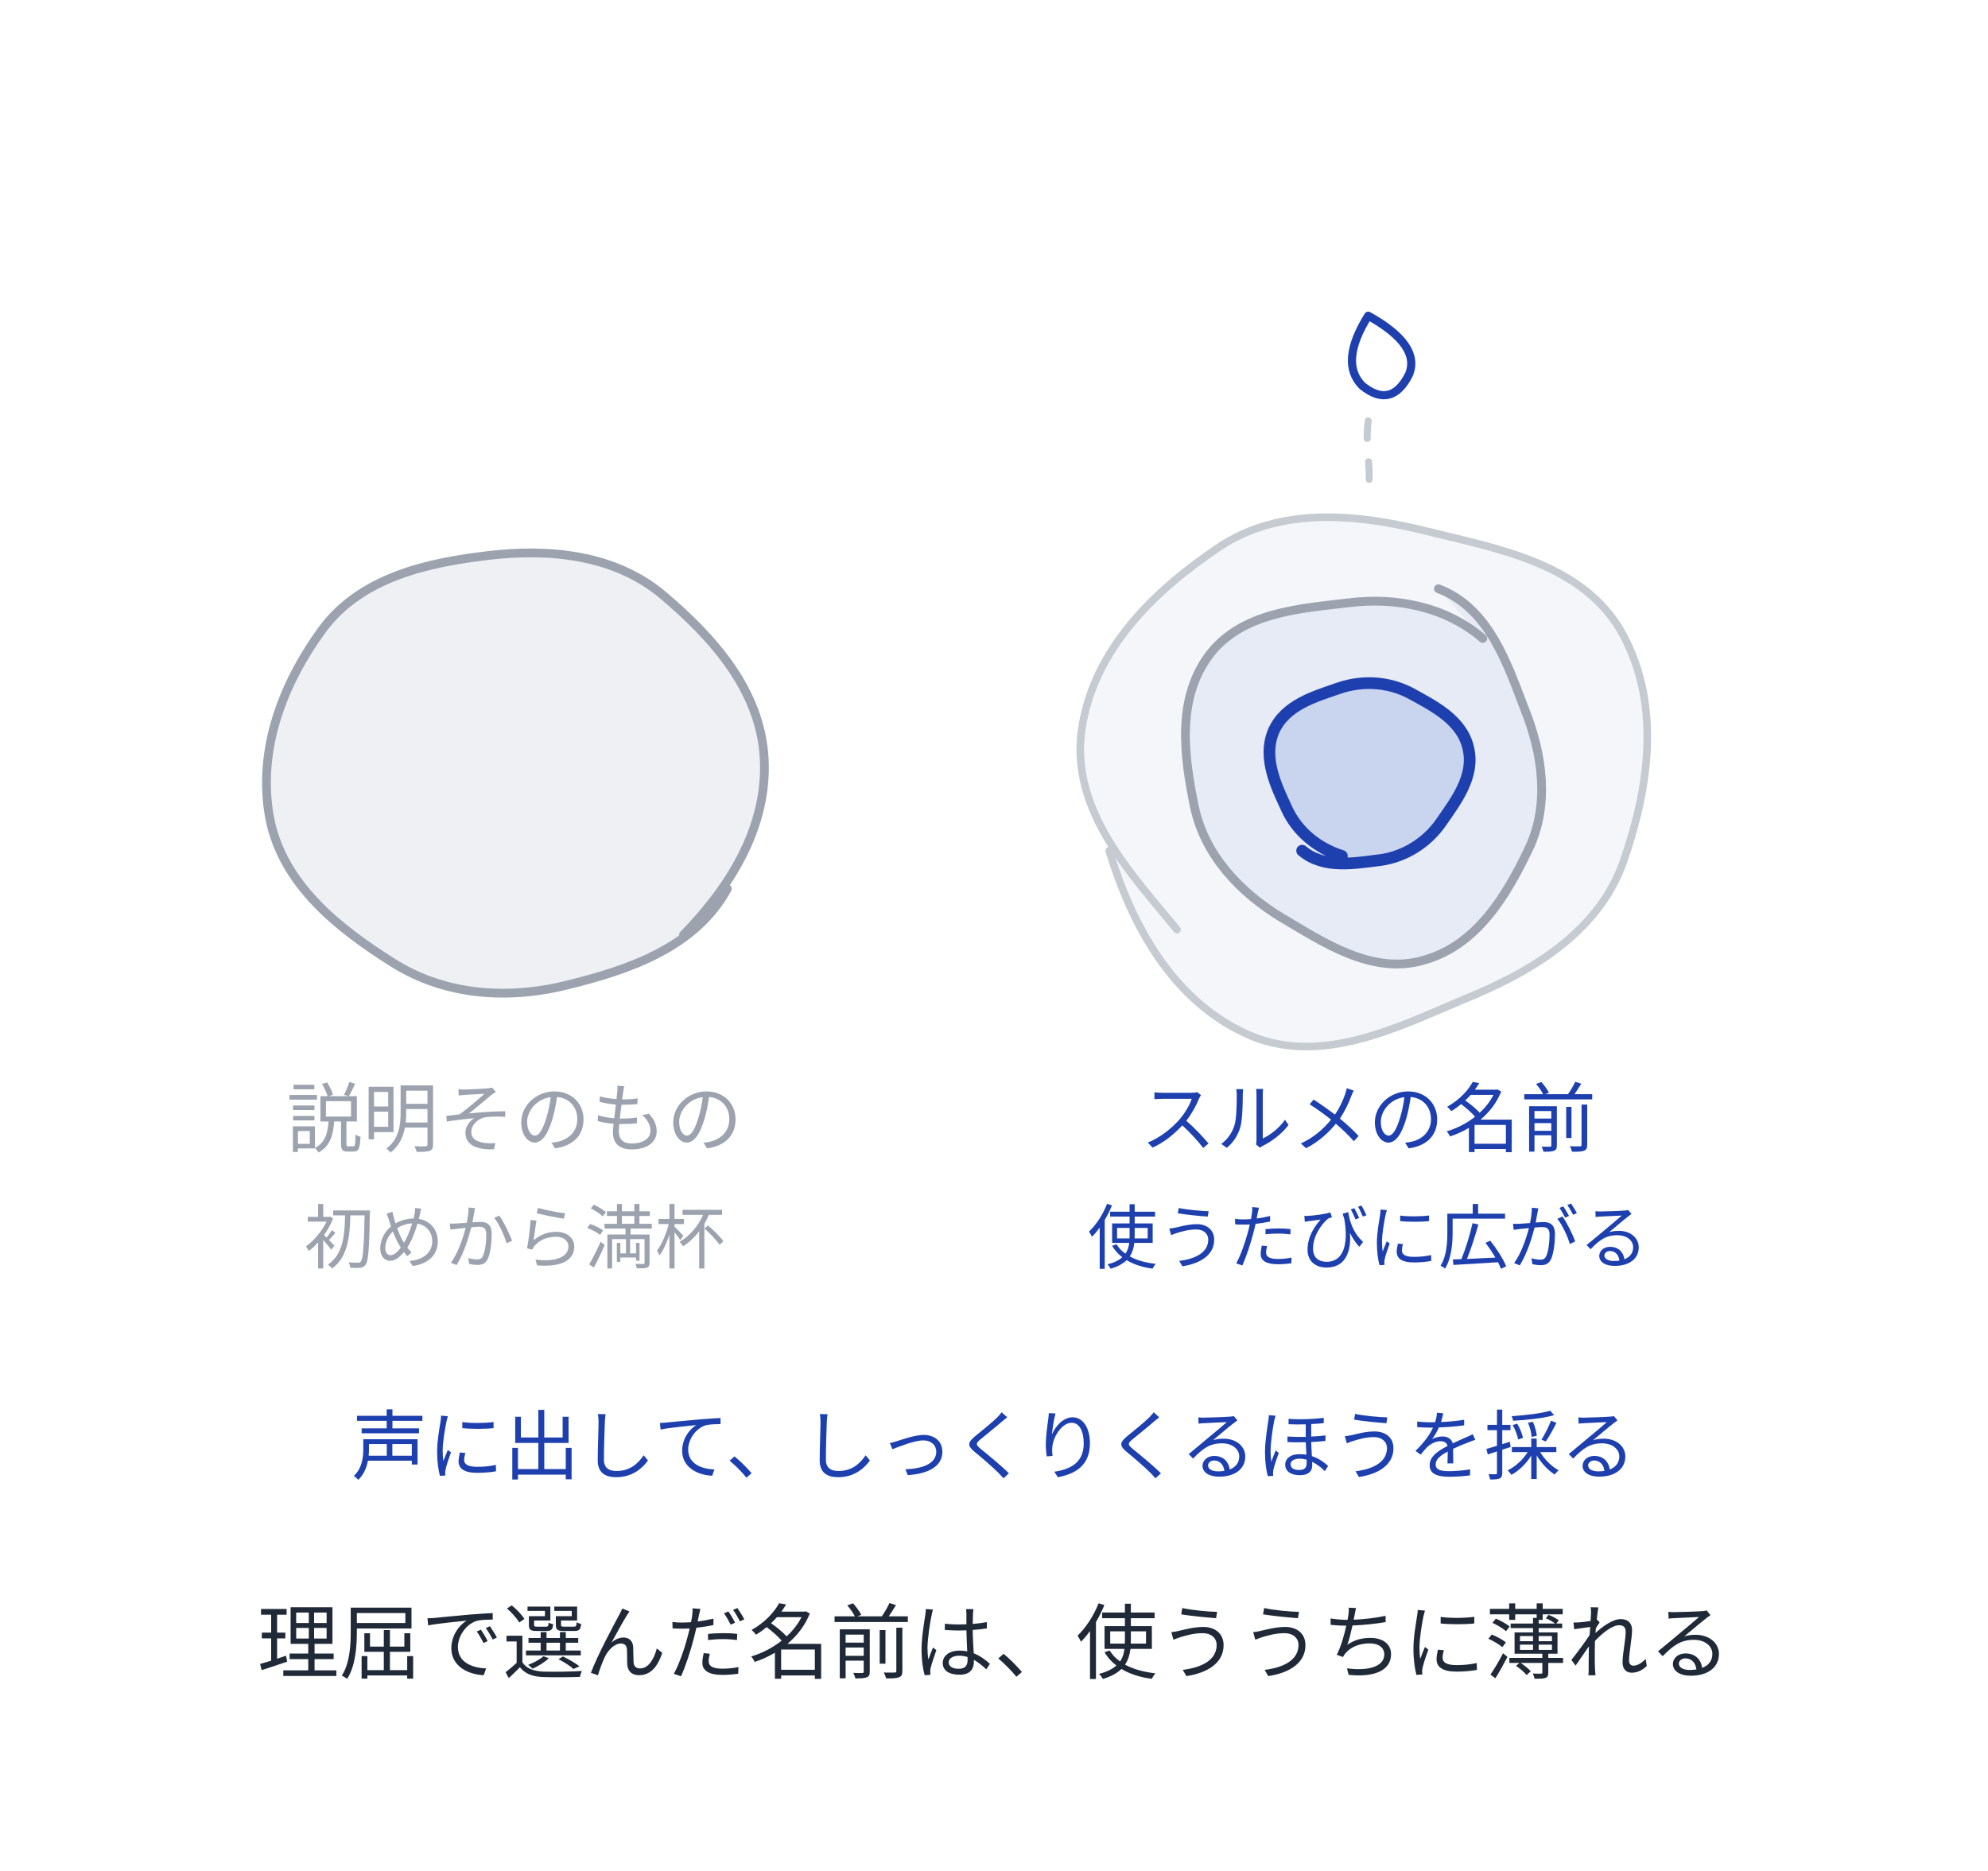
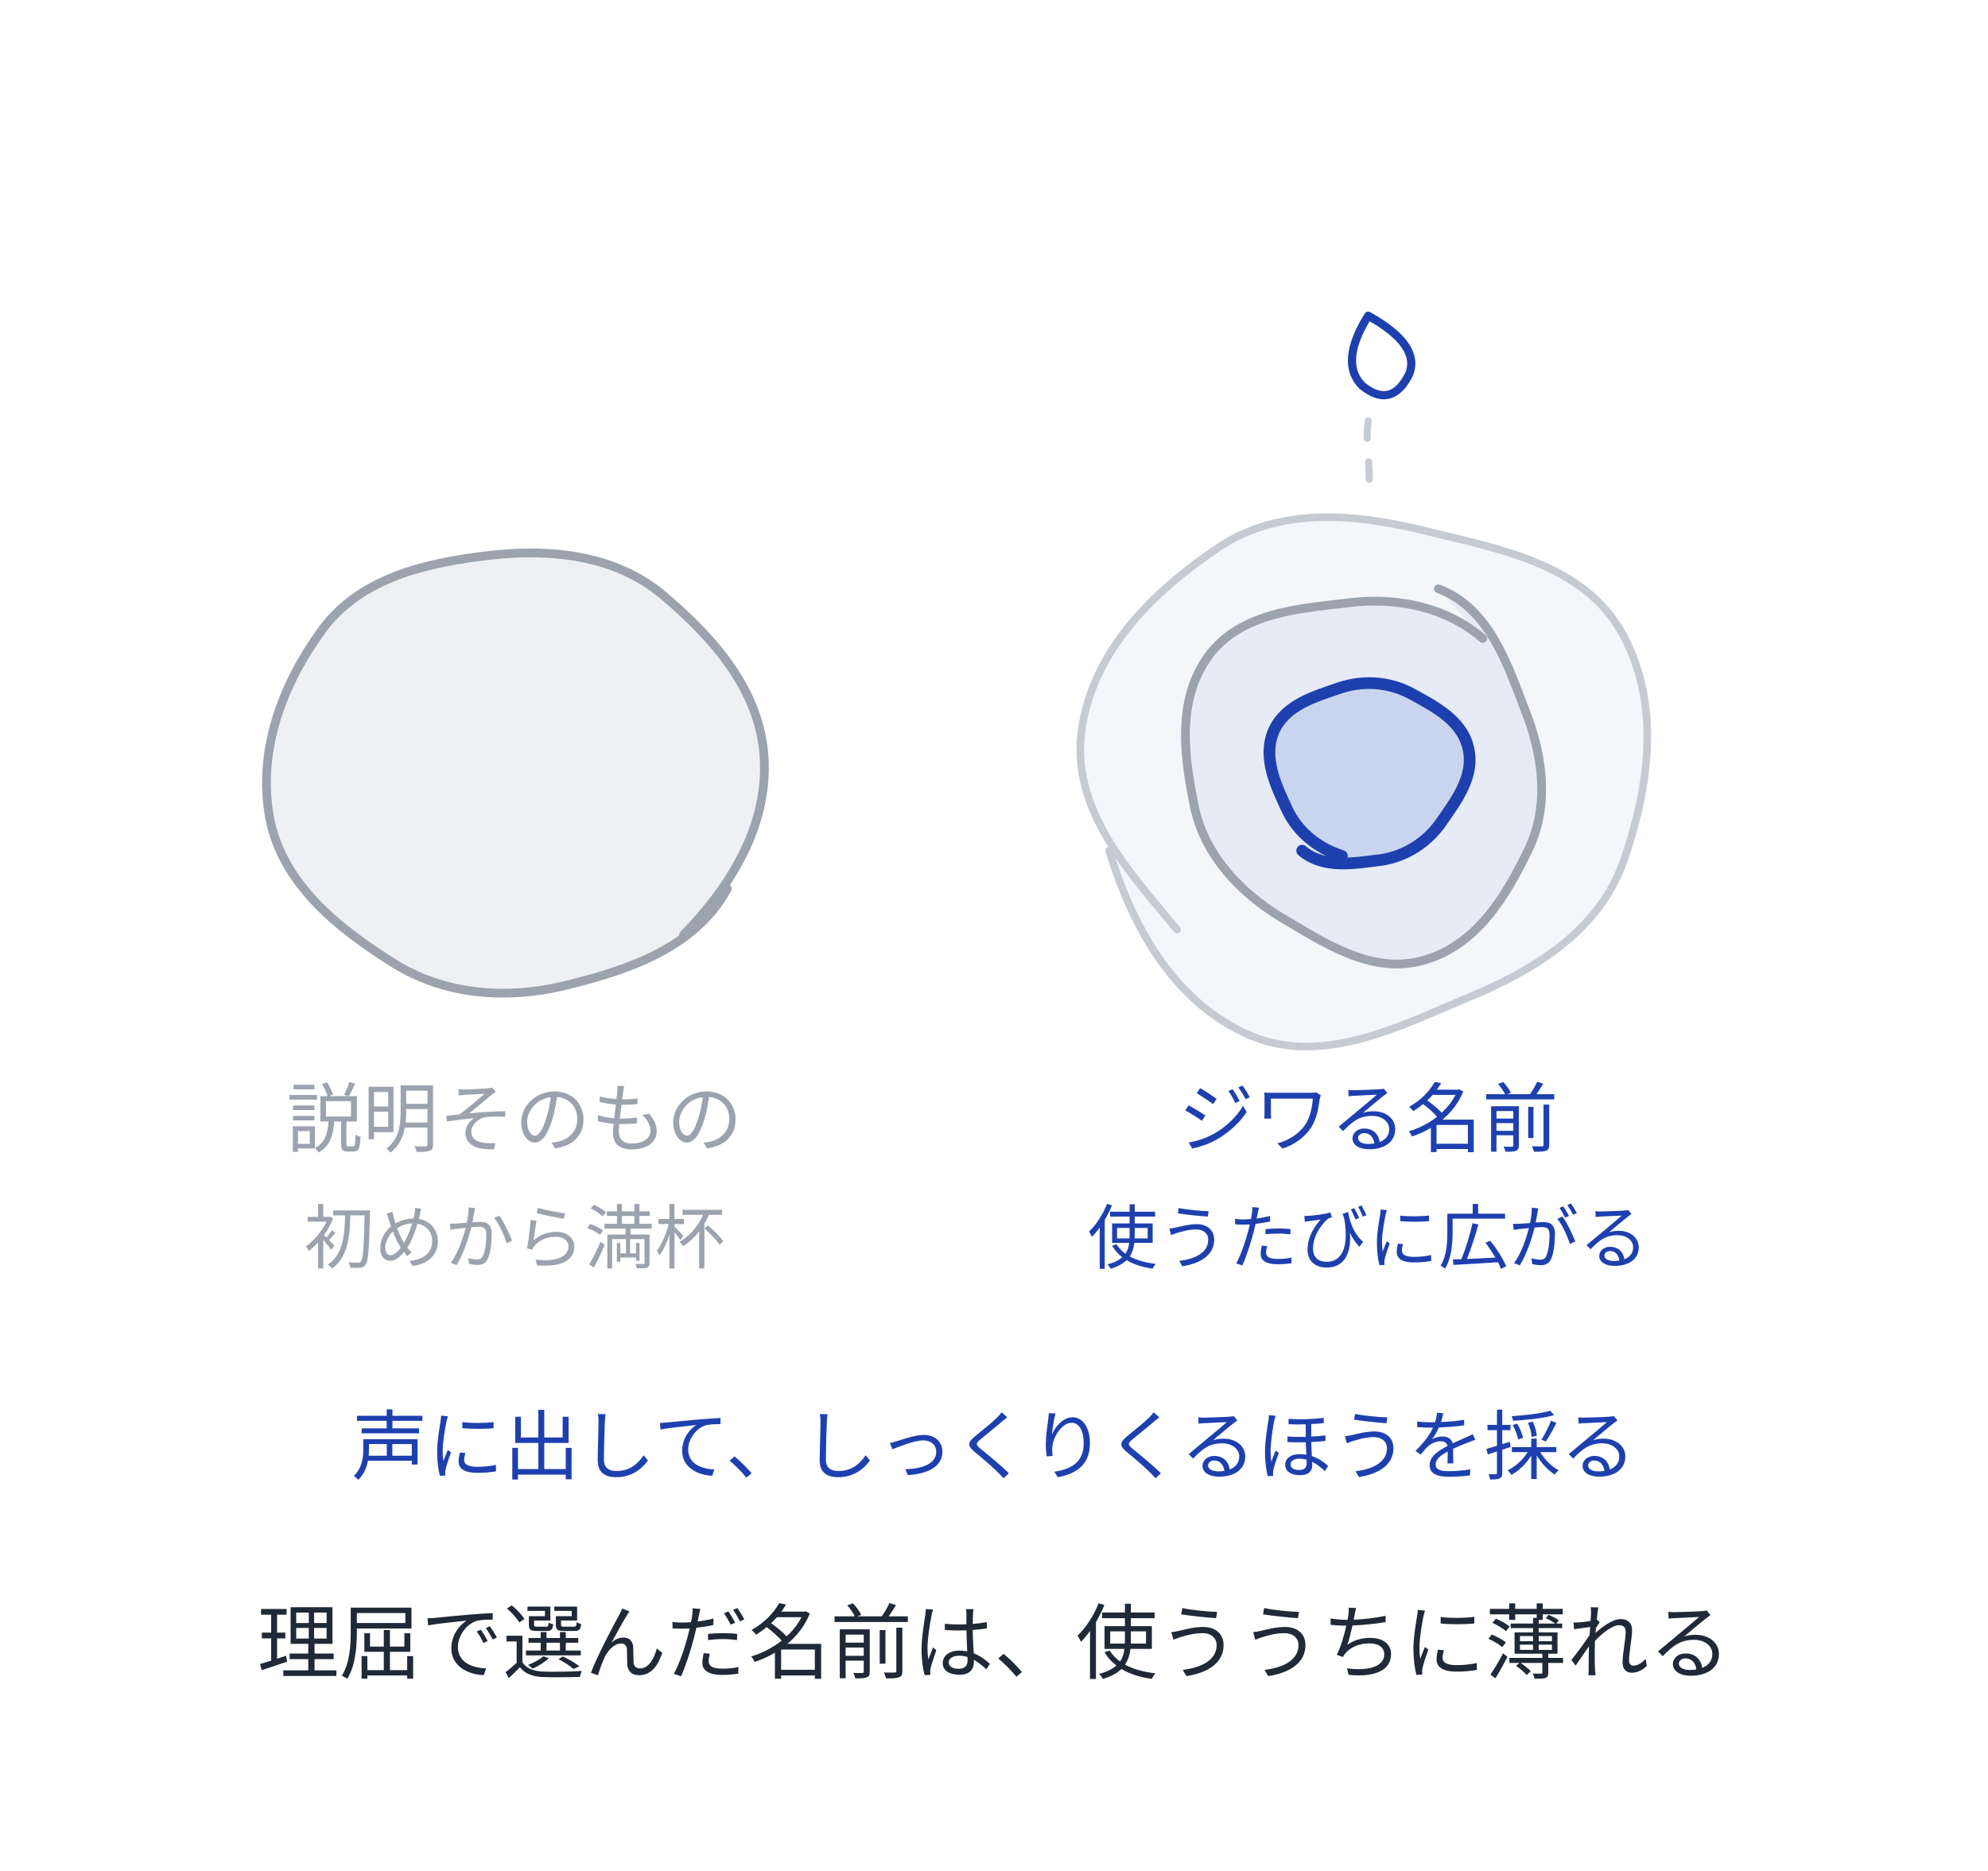
<svg xmlns="http://www.w3.org/2000/svg" width="340" height="320" viewBox="0 0 340 320" preserveAspectRatio="xMidYMid meet">
  <path d="M124.4 152 C118.9 162.1 107.4 165.9 97.3 168.4 C87.2 171 76.2 170.4 67.1 164.6 C58.1 158.9 48.3 151.4 46.1 139.8 C44 128.2 48.4 116.9 55.1 107.7 C61.8 98.6 73.4 96.2 83.6 95 C93.9 93.8 105.1 94.8 113.4 101.8 C121.8 108.9 130.1 118 130.7 129.8 C131.3 141.6 124.7 151.9 116.9 159.9" fill="#EEF0F3" stroke="#9CA3AF" stroke-width="1.5" stroke-linecap="round" />
  <text x="88" y="196" text-anchor="middle" font-family="sans-serif" font-size="13" fill="#9CA3AF">説明そのもの</text>
  <text x="88" y="216" text-anchor="middle" font-family="sans-serif" font-size="12" fill="#9CA3AF">初めから満杯</text>
  <path d="M234 54 q-5 8 -1 12 q5 4 8 -2 q2 -5 -7 -10" fill="none" stroke="#1E40AF" stroke-width="1.4" stroke-linecap="round" stroke-linejoin="round" />
  <path d="M234 72 C233.4 76 234.6 80 234 84" fill="none" stroke="#C6CBD2" stroke-width="1.2" stroke-linecap="round" stroke-dasharray="3 4" />
  <path d="M201.3 159 C193.7 149.7 183 138.7 185 124.8 C187 111 197.5 101 208.3 93.7 C219.1 86.4 232.6 88 244.2 90.9 C255.8 93.8 271 96.3 277.6 108.6 C284.2 120.9 281.9 135.2 277.6 147.5 C273.2 159.8 261.3 166.5 250.2 171 C239.2 175.6 225.5 182.7 212.9 176.7 C200.3 170.8 193.5 158 189.7 145.5" fill="#F4F6FA" stroke="#C6CBD2" stroke-width="1.3" stroke-linecap="round" />
  <path d="M246 100.7 C254.8 104 257.9 113.9 260.8 121.4 C263.8 128.9 265.1 137.7 261.4 145.3 C257.7 153 252.7 161.6 243.6 164.2 C234.6 166.9 226.1 161 219.1 156.9 C212.2 152.7 206.1 146.4 204.3 138.1 C202.6 129.8 201.1 120 206.6 112.3 C212.2 104.6 222.5 104.1 230.6 103.1 C238.7 102.1 247.2 103.7 253.6 109.2" fill="#E6EBF5" stroke="#9CA3AF" stroke-width="1.5" stroke-linecap="round" />
  <path d="M229.5 146.4 C225.4 145.1 221.9 142.3 220.1 138.4 C218.3 134.5 215.9 129.7 217.8 125.1 C219.8 120.5 225 119.1 229 117.7 C233.1 116.3 237.5 116.6 241.3 118.6 C245.1 120.7 250 123.1 251.1 127.9 C252.3 132.7 249 137 246.5 140.6 C244.1 144.1 240.3 146.5 236.1 147.1 C231.8 147.6 226.5 148.7 222.7 145.5" fill="#C9D5EE" stroke="#1E40AF" stroke-width="2" stroke-linecap="round" />
-   <text x="234" y="196" text-anchor="middle" font-family="sans-serif" font-size="13" fill="#1E40AF">スルメの名前</text>
+   <text x="234" y="196" text-anchor="middle" font-family="sans-serif" font-size="13" fill="#1E40AF">ジワる名前</text>
  <text x="234" y="216" text-anchor="middle" font-family="sans-serif" font-size="12" fill="#1E40AF">使うたびに広がる</text>
  <text x="170" y="252" text-anchor="middle" font-family="sans-serif" font-size="13" fill="#1E40AF">声に出して、しっくりくるほうを採る</text>
  <text x="170" y="286" text-anchor="middle" font-family="sans-serif" font-size="14" fill="#1F2937">理屈で選んだ名前は、使ううちに薄れる</text>
</svg>
